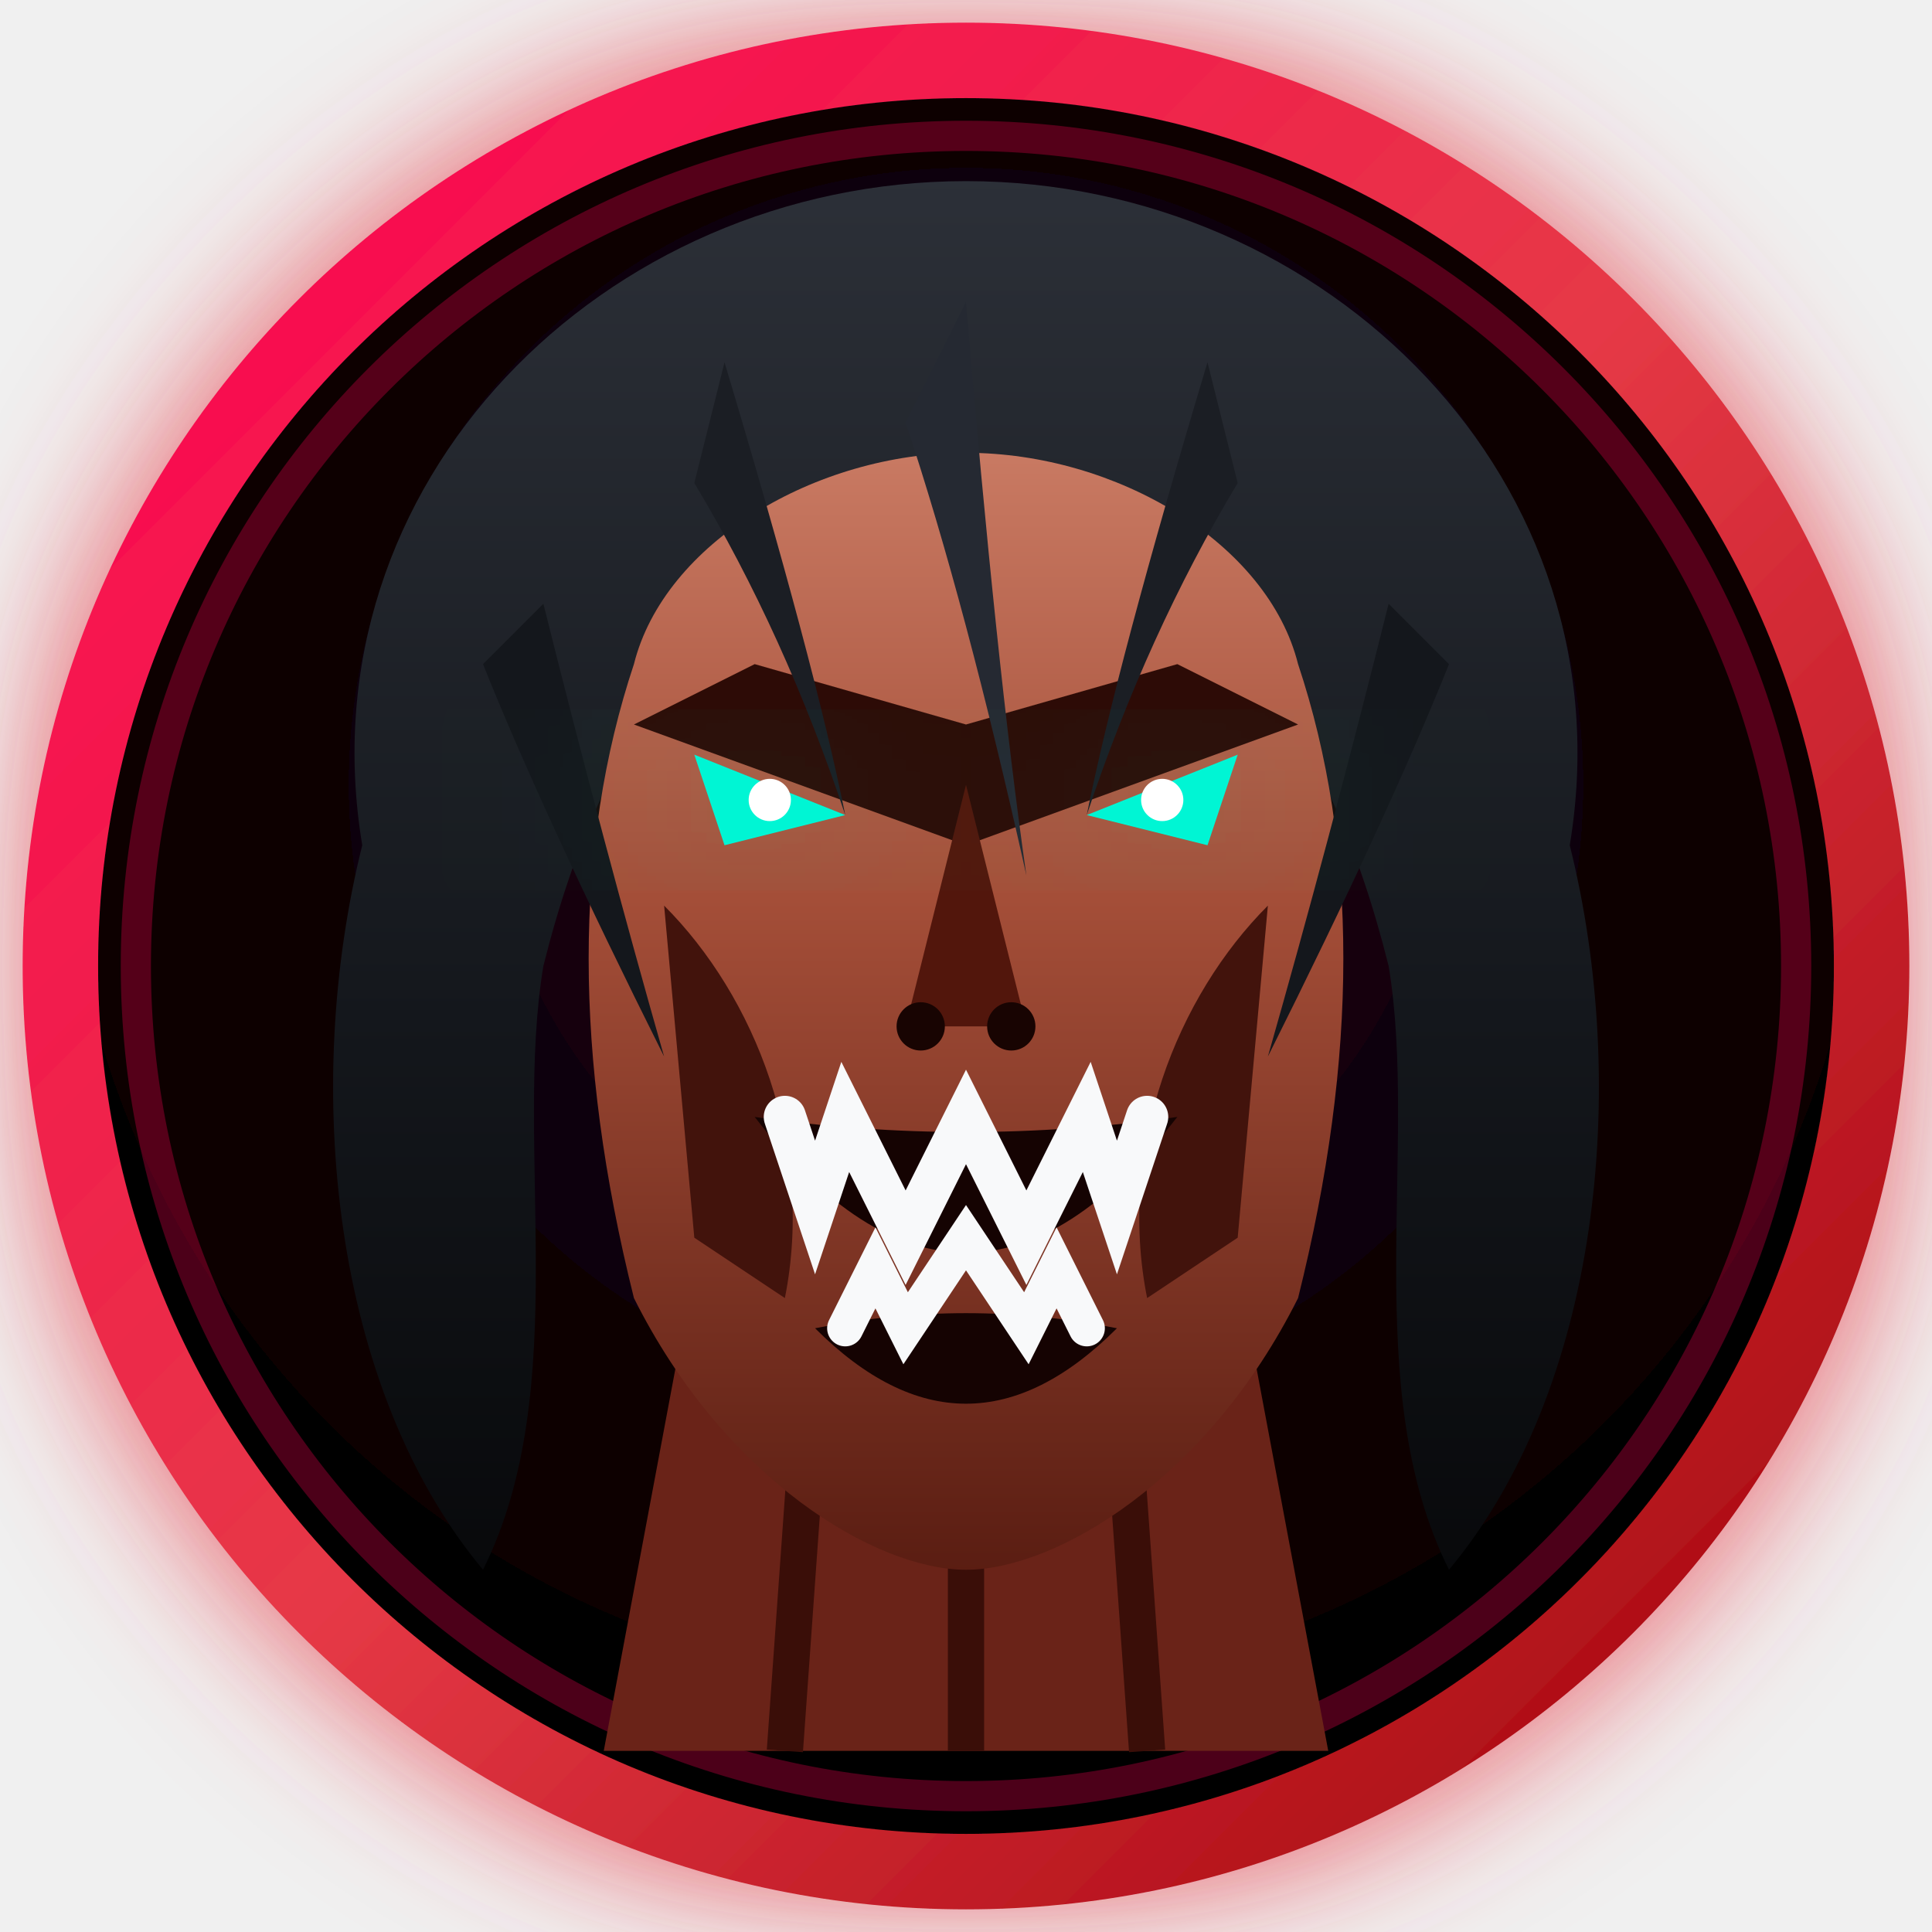
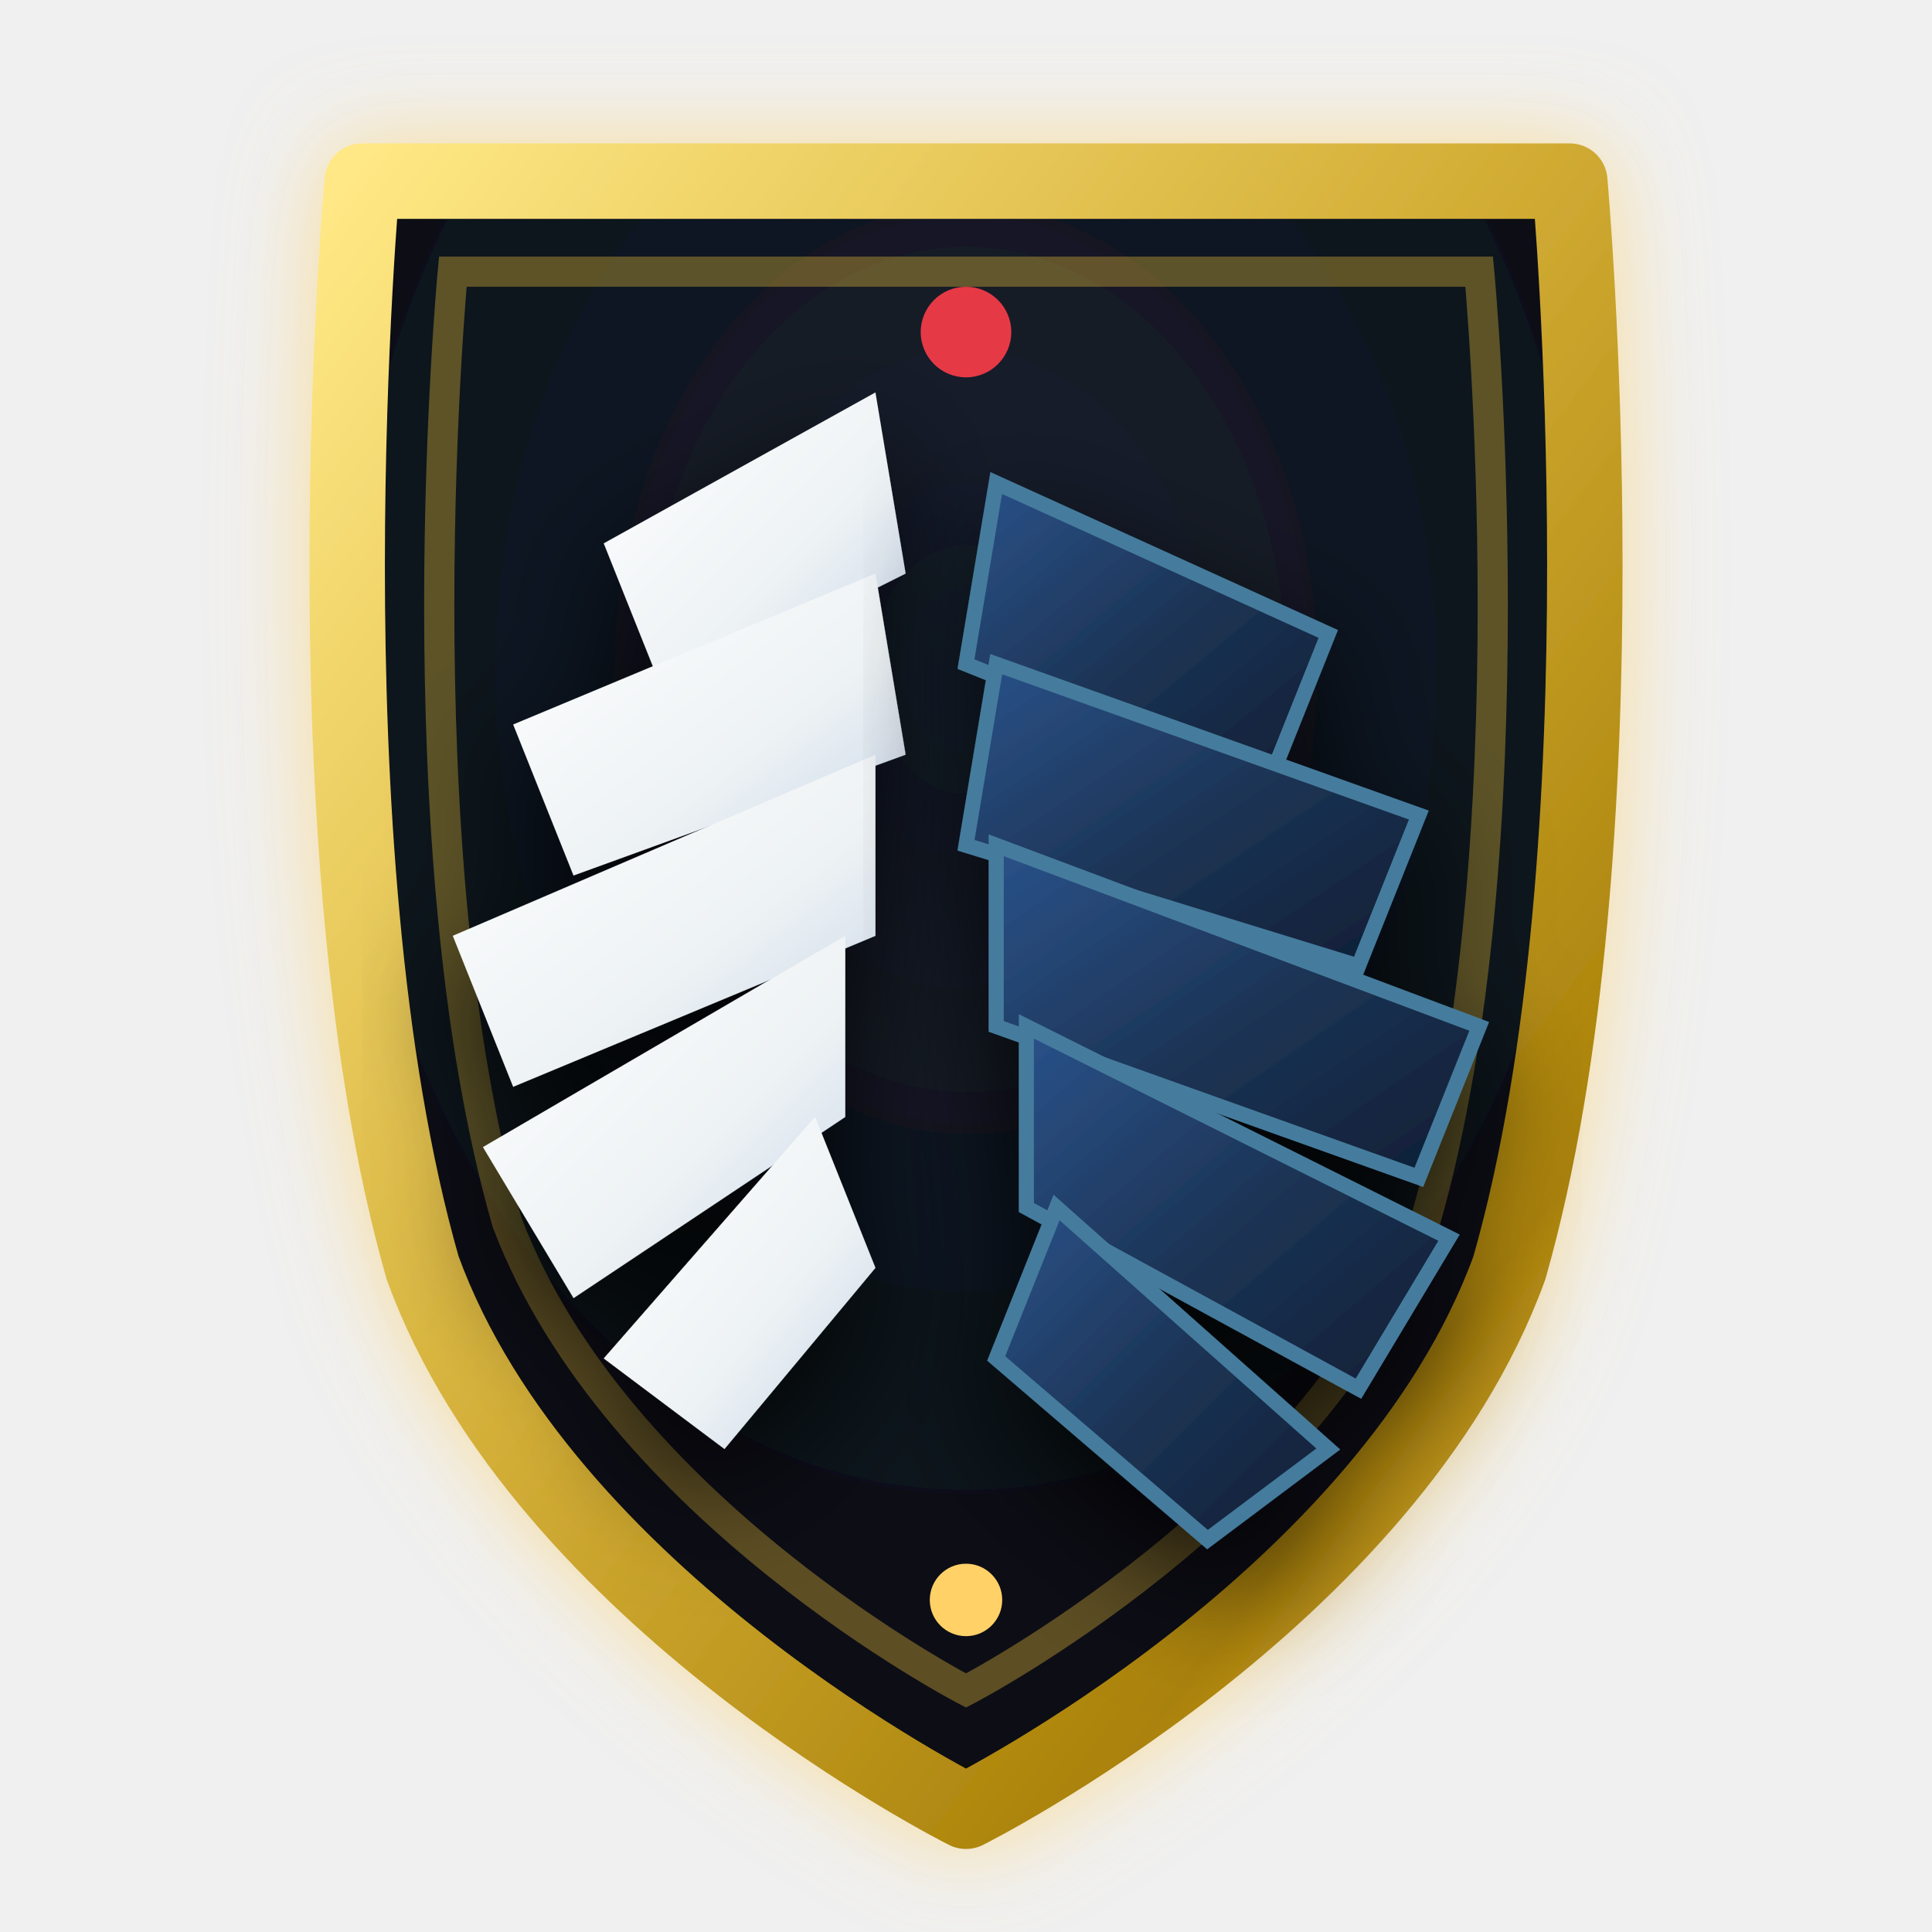
<svg xmlns="http://www.w3.org/2000/svg" viewBox="0 0 64 64" width="64" height="64">
  <defs>
-     <radialGradient id="titanBg" cx="50%" cy="40%" r="60%">
-       <stop offset="0%" stop-color="#1e0a0d" />
-       <stop offset="70%" stop-color="#0a0305" />
-       <stop offset="100%" stop-color="#020102" />
+     <radialGradient id="shieldBg" cx="50%" cy="30%" r="70%">
+       <stop offset="0%" stop-color="#182232" />
+       <stop offset="100%" stop-color="#080b10" />
    </radialGradient>
-     <linearGradient id="titanRim" x1="0%" y1="0%" x2="100%" y2="100%">
-       <stop offset="0%" stop-color="#ff0054" />
-       <stop offset="50%" stop-color="#e63946" />
-       <stop offset="100%" stop-color="#9d0208" />
+     <linearGradient id="goldBorder" x1="0%" y1="0%" x2="100%" y2="100%">
+       <stop offset="0%" stop-color="#ffe885" />
+       <stop offset="45%" stop-color="#d4af37" />
+       <stop offset="80%" stop-color="#aa820a" />
+       <stop offset="100%" stop-color="#ffd166" />
    </linearGradient>
-     <linearGradient id="hairGrad" x1="0%" y1="0%" x2="0%" y2="100%">
-       <stop offset="0%" stop-color="#2c3038" />
-       <stop offset="60%" stop-color="#14171c" />
-       <stop offset="100%" stop-color="#08090b" />
+     <linearGradient id="scoutBlue" x1="0%" y1="0%" x2="100%" y2="100%">
+       <stop offset="0%" stop-color="#2a528a" />
+       <stop offset="50%" stop-color="#1d3557" />
+       <stop offset="100%" stop-color="#0e1e33" />
    </linearGradient>
-     <linearGradient id="fleshGrad" x1="0%" y1="0%" x2="0%" y2="100%">
-       <stop offset="0%" stop-color="#c97a63" />
-       <stop offset="40%" stop-color="#a44e38" />
-       <stop offset="100%" stop-color="#5a1d12" />
+     <linearGradient id="scoutWhite" x1="0%" y1="0%" x2="100%" y2="100%">
+       <stop offset="0%" stop-color="#ffffff" />
+       <stop offset="60%" stop-color="#edf2f4" />
+       <stop offset="100%" stop-color="#c5d3e8" />
    </linearGradient>
-     <filter id="emeraldEyeGlow" x="-50%" y="-50%" width="200%" height="200%">
-       <feDropShadow dx="0" dy="0" stdDeviation="2" flood-color="#00f5d4" flood-opacity="1" />
-       <feDropShadow dx="0" dy="0" stdDeviation="4" flood-color="#06d6a0" flood-opacity="0.8" />
+     <filter id="goldGlow" x="-20%" y="-20%" width="140%" height="140%">
+       <feDropShadow dx="0" dy="0" stdDeviation="1.5" flood-color="#ffd166" flood-opacity="0.6" />
    </filter>
-     <filter id="titanGlow" x="-20%" y="-20%" width="140%" height="140%">
-       <feDropShadow dx="0" dy="0" stdDeviation="2.5" flood-color="#e63946" flood-opacity="0.85" />
+     <filter id="crimsonShadow" x="-20%" y="-20%" width="140%" height="140%">
+       <feDropShadow dx="0" dy="1.5" stdDeviation="2" flood-color="#000000" flood-opacity="0.8" />
    </filter>
  </defs>
-   <circle cx="32" cy="32" r="30" fill="url(#titanBg)" stroke="url(#titanRim)" stroke-width="2.5" filter="url(#titanGlow)" />
-   <circle cx="32" cy="32" r="27.5" fill="none" stroke="rgba(255, 0, 84, 0.3)" stroke-width="1" />
-   <path d="M 12 28 C 10 16 20 6 32 6 C 44 6 54 16 52 28 C 54 36 53 46 48 52 C 45 46 47 38 46 32 C 44 24 40 18 32 18 C 24 18 20 24 18 32 C 17 38 19 46 16 52 C 11 46 10 36 12 28 Z" fill="url(#hairGrad)" />
-   <path d="M 23 42 L 20 58 L 44 58 L 41 42 Z" fill="#6a2318" />
-   <path d="M 27 44 L 26 58 M 32 46 L 32 58 M 37 44 L 38 58" stroke="#3a0e08" stroke-width="1.2" />
-   <path d="M 21 22 C 22 18 27 15 32 15 C 37 15 42 18 43 22 C 45 28 45 35 43 43 C 40 49 35 52 32 52 C 29 52 24 49 21 43 C 19 35 19 28 21 22 Z" fill="url(#fleshGrad)" />
-   <path d="M 22 30 C 25 33 27 38 26 43 L 23 41 Z" fill="#42130c" />
-   <path d="M 42 30 C 39 33 37 38 38 43 L 41 41 Z" fill="#42130c" />
-   <path d="M 21 24 L 32 28 L 43 24 L 39 22 L 32 24 L 25 22 Z" fill="#2d0b06" />
-   <polygon points="32,26 30,34 34,34" fill="#52160c" />
-   <circle cx="30.5" cy="34" r="0.8" fill="#180402" />
-   <circle cx="33.5" cy="34" r="0.8" fill="#180402" />
-   <path d="M 25 37 Q 32 38 39 37 Q 32 46 25 37 Z" fill="#150302" />
-   <path d="M 26 37 L 27 40 L 28 37 L 30 41 L 32 37 L 34 41 L 36 37 L 37 40 L 38 37" stroke="#f8f9fa" stroke-width="1.4" fill="none" stroke-linecap="round" />
-   <path d="M 27 44 Q 32 43 37 44 Q 32 49 27 44 Z" fill="#150302" />
-   <path d="M 28 44 L 29 42 L 30 44 L 32 41 L 34 44 L 35 42 L 36 44" stroke="#f8f9fa" stroke-width="1.2" fill="none" stroke-linecap="round" />
-   <path d="M 24 12 Q 27 22 28 27 Q 26 21 23 16 Z" fill="#1b1e24" />
-   <path d="M 32 10 Q 33 22 34 29 Q 32 20 30 14 Z" fill="#252932" />
-   <path d="M 40 12 Q 37 22 36 27 Q 38 21 41 16 Z" fill="#1b1e24" />
-   <path d="M 18 20 Q 20 28 22 35 Q 18 27 16 22 Z" fill="#14171c" />
-   <path d="M 46 20 Q 44 28 42 35 Q 46 27 48 22 Z" fill="#14171c" />
-   <g filter="url(#emeraldEyeGlow)">
-     <polygon points="23,25 28,27 24,28" fill="#00f5d4" />
-     <circle cx="25.5" cy="26.5" r="0.7" fill="#ffffff" />
-     <polygon points="41,25 36,27 40,28" fill="#00f5d4" />
-     <circle cx="38.5" cy="26.5" r="0.7" fill="#ffffff" />
+   <path d="M 12 6 L 52 6 C 52 6 54 28 50 42 C 46 53 32 60 32 60 C 32 60 18 53 14 42 C 10 28 12 6 12 6 Z" fill="url(#shieldBg)" stroke="url(#goldBorder)" stroke-width="2.5" stroke-linejoin="round" filter="url(#goldGlow)" />
+   <path d="M 15 9 L 49 9 C 49 9 50.8 28 47.2 40.5 C 43.6 50 32 56 32 56 C 32 56 20.4 50 16.8 40.5 C 13.2 28 15 9 15 9 Z" fill="none" stroke="rgba(212, 175, 55, 0.4)" stroke-width="1" />
+   <g id="white-wing" filter="url(#crimsonShadow)">
+     <path d="M 29 13 L 20 18 L 22 23 L 30 19 Z" fill="url(#scoutWhite)" />
+     <path d="M 29 19 L 17 24 L 19 29 L 30 25 Z" fill="url(#scoutWhite)" />
+     <path d="M 29 25 L 15 31 L 17 36 L 29 31 Z" fill="url(#scoutWhite)" />
+     <path d="M 28 31 L 16 38 L 19 43 L 28 37 Z" fill="url(#scoutWhite)" />
+     <path d="M 27 37 L 20 45 L 24 48 L 29 42 Z" fill="url(#scoutWhite)" />
  </g>
+   <g id="blue-wing" filter="url(#crimsonShadow)">
+     <path d="M 33 16 L 44 21 L 42 26 L 32 22 Z" fill="url(#scoutBlue)" stroke="#457b9d" stroke-width="0.5" />
+     <path d="M 33 22 L 47 27 L 45 32 L 32 28 Z" fill="url(#scoutBlue)" stroke="#457b9d" stroke-width="0.5" />
+     <path d="M 33 28 L 49 34 L 47 39 L 33 34 Z" fill="url(#scoutBlue)" stroke="#457b9d" stroke-width="0.5" />
+     <path d="M 34 34 L 48 41 L 45 46 L 34 40 Z" fill="url(#scoutBlue)" stroke="#457b9d" stroke-width="0.5" />
+     <path d="M 35 40 L 44 48 L 40 51 L 33 45 Z" fill="url(#scoutBlue)" stroke="#457b9d" stroke-width="0.5" />
+   </g>
+   <circle cx="32" cy="11" r="1.5" fill="#e63946" />
+   <circle cx="32" cy="53" r="1.2" fill="#ffd166" />
</svg>
